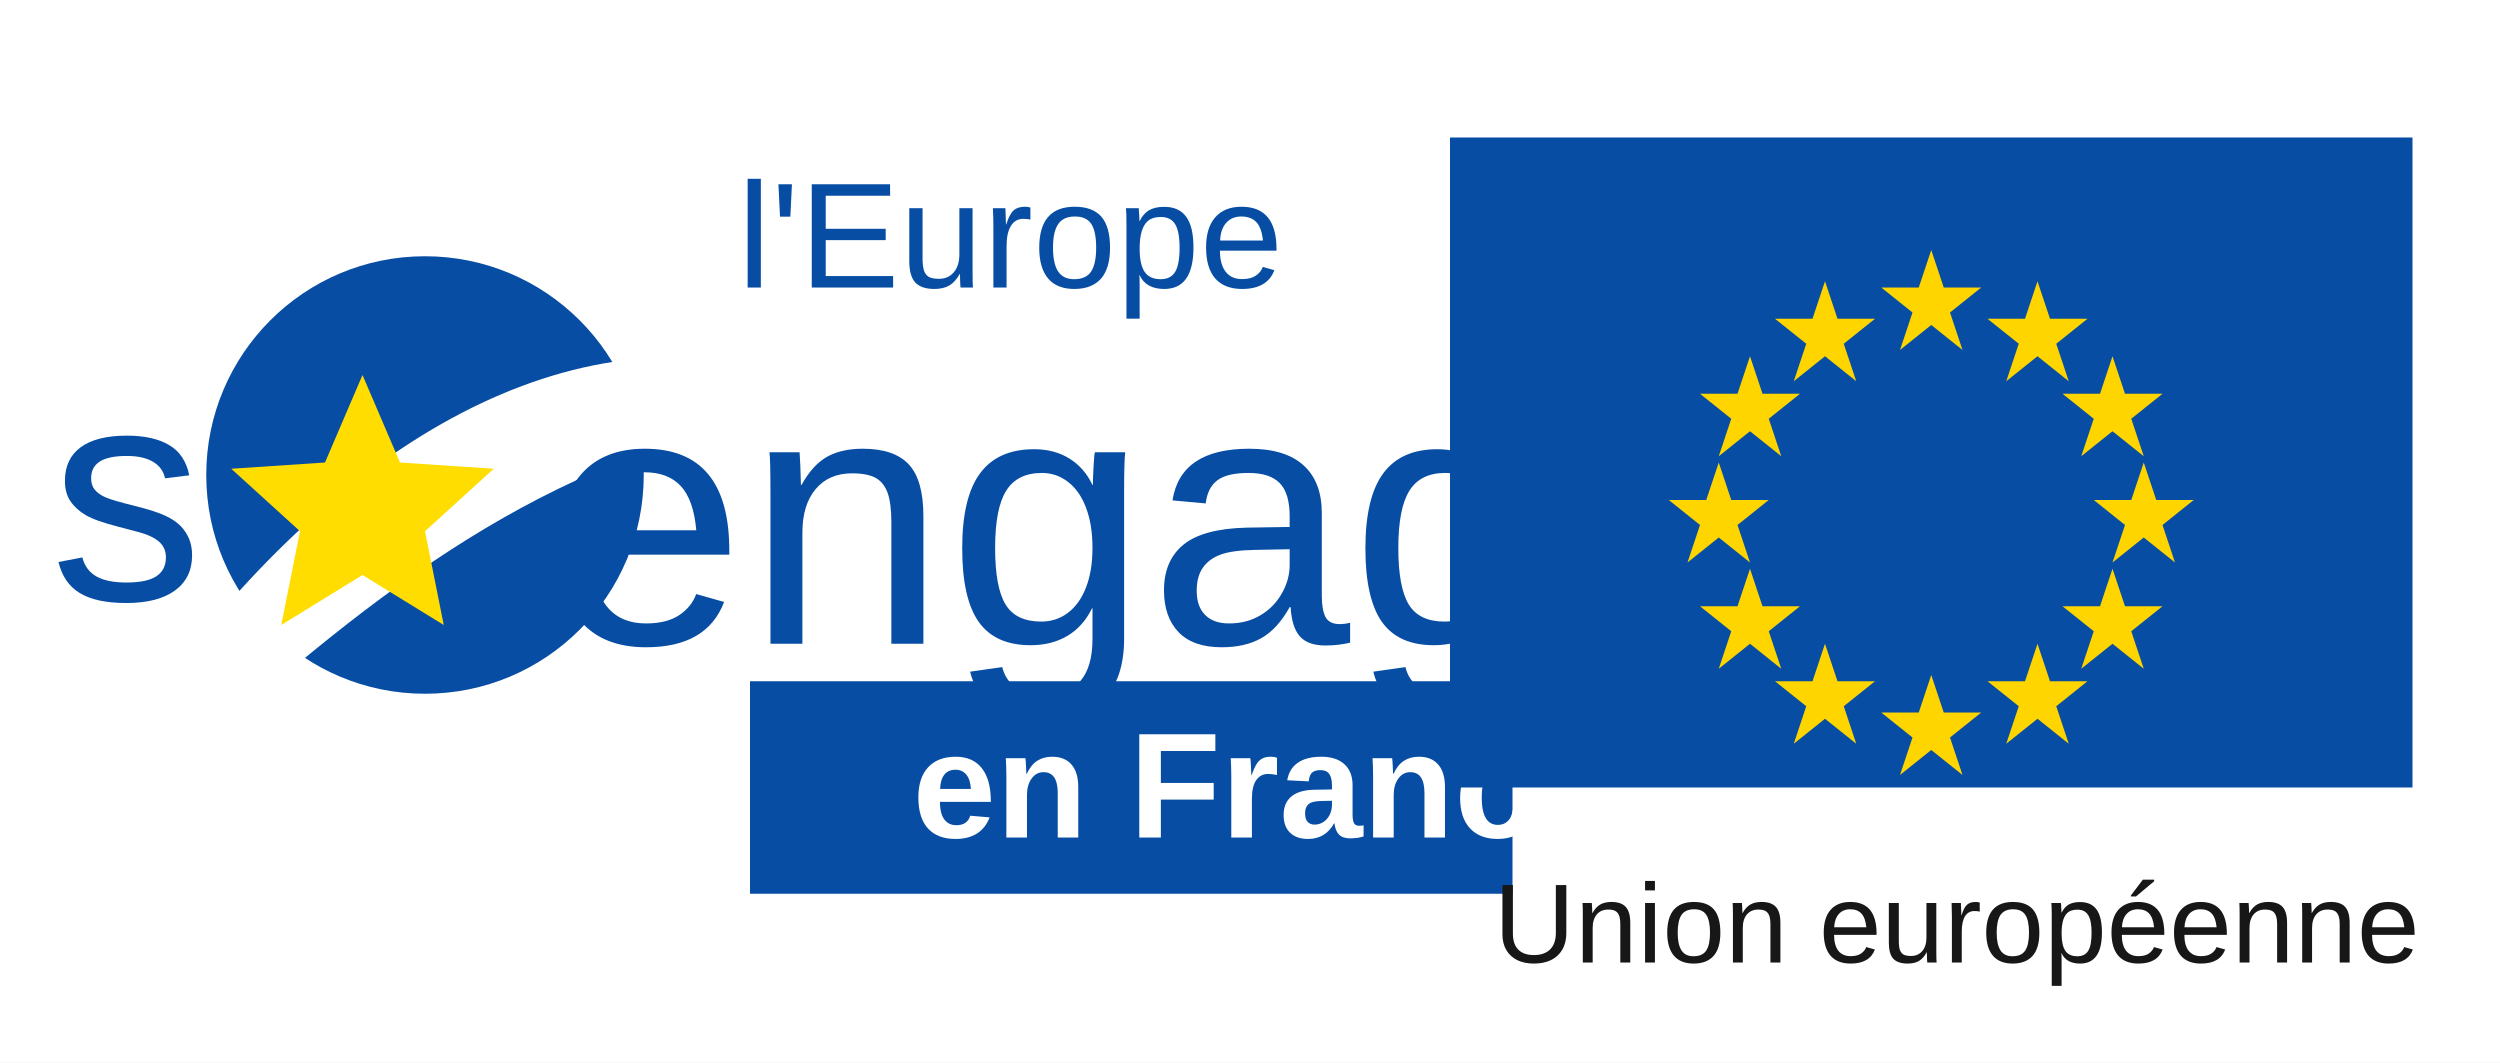
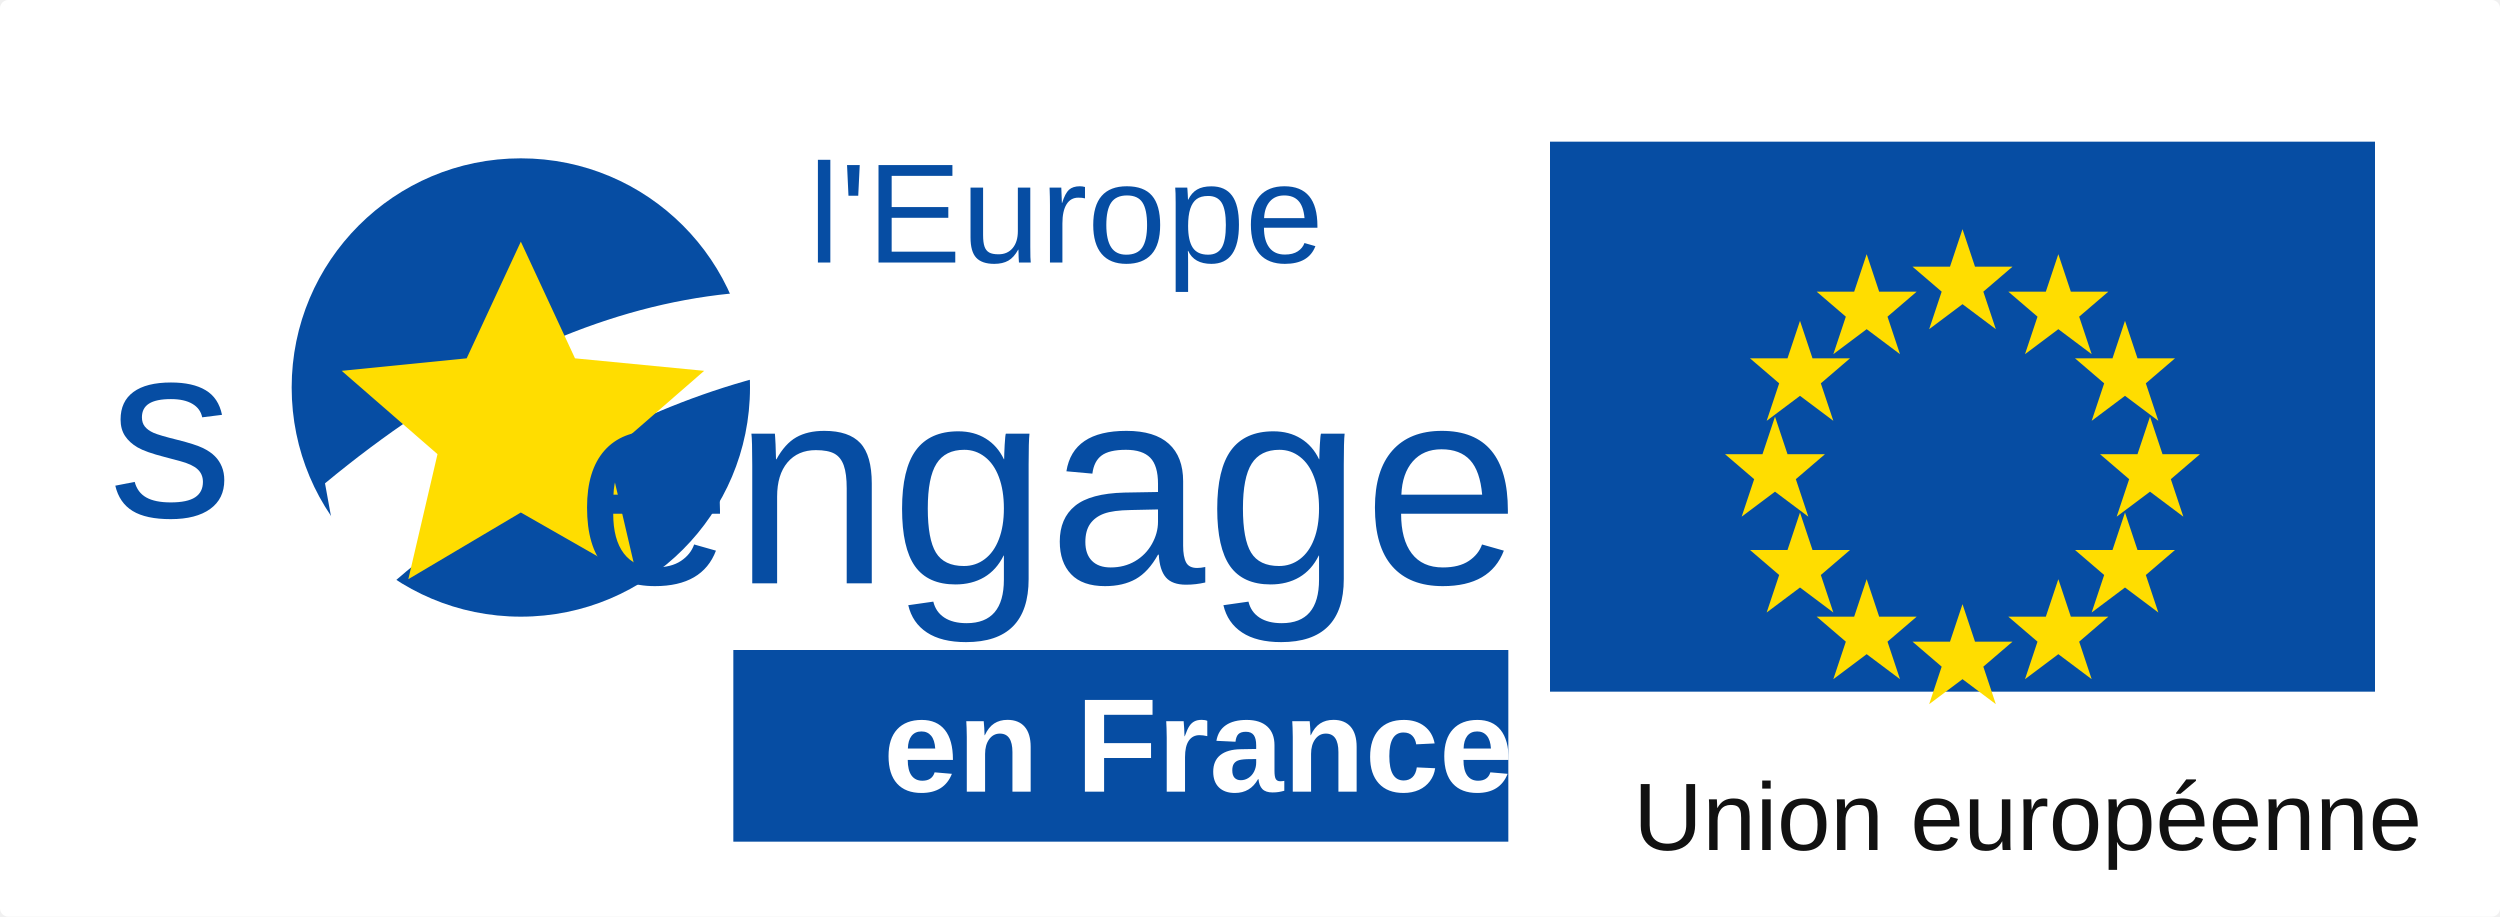
- <svg xmlns="http://www.w3.org/2000/svg" viewBox="0 0 400 170" role="img" aria-labelledby="title desc">
-   <rect width="400" height="170" fill="#fff" />
-   <g transform="translate(8 21)">
-     <text x="0" y="75" fill="#064da3" font-family="Arial, Helvetica, sans-serif" font-size="49" font-weight="400">s</text>
-     <g transform="translate(25 20)">
-       <circle cx="35" cy="35" r="35" fill="#064da3" />
-       <path d="M4 55c31-35 68-49 101-31C66 27 38 45 9 70Z" fill="#fff" />
-       <path d="M25 19 31 33 46 34 35 44 38 59 25 51 12 59 15 44 4 34 19 33Z" fill="#ffdd00" />
+ <svg xmlns="http://www.w3.org/2000/svg" viewBox="0 0 600 220" role="img" aria-labelledby="title desc">
+   <rect width="600" height="220" rx="2" fill="#fff" />
+   <g transform="translate(26 28)">
+     <text x="0" y="96" fill="#064da3" font-family="Arial, Helvetica, sans-serif" font-size="60" font-weight="400">s</text>
+     <g transform="translate(44 10)">
+       <circle cx="55" cy="55" r="55" fill="#064da3" />
+       <path d="M8 78c58-48 116-59 170-31C110 42 62 67 14 111Z" fill="#fff" />
+       <path d="M55 20 68 48 99 51 76 71 83 101 55 85 28 101 35 71 12 51 42 48Z" fill="#ffdd00" />
    </g>
-     <text x="110" y="25" fill="#064da3" font-family="Arial, Helvetica, sans-serif" font-size="24">l'Europe</text>
-     <text x="79" y="82" fill="#064da3" font-family="Arial, Helvetica, sans-serif" font-size="58" font-weight="400">engage</text>
-     <rect x="112" y="88" width="122" height="34" fill="#064da3" />
-     <text x="138" y="113" fill="#fff" font-family="Arial, Helvetica, sans-serif" font-size="24" font-weight="700">en France</text>
+     <text x="168" y="35" fill="#064da3" font-family="Arial, Helvetica, sans-serif" font-size="34" font-weight="400">l'Europe</text>
+     <text x="112" y="112" fill="#064da3" font-family="Arial, Helvetica, sans-serif" font-size="68" font-weight="400">engage</text>
+     <rect x="150" y="128" width="186" height="46" fill="#064da3" />
+     <text x="186" y="162" fill="#fff" font-family="Arial, Helvetica, sans-serif" font-size="32" font-weight="700">en France</text>
  </g>
-   <g transform="translate(232 22)">
-     <rect x="0" y="0" width="154" height="104" fill="#064da3" />
-     <g fill="#ffd500" transform="translate(77 52)">
-       <polygon points="0,-34 2,-28 8,-28 3,-24 5,-18 0,-22 -5,-18 -3,-24 -8,-28 -2,-28" />
-       <polygon points="17,-29 19,-23 25,-23 20,-19 22,-13 17,-17 12,-13 14,-19 9,-23 15,-23" />
-       <polygon points="29,-17 31,-11 37,-11 32,-7 34,-1 29,-5 24,-1 26,-7 21,-11 27,-11" />
-       <polygon points="34,0 36,6 42,6 37,10 39,16 34,12 29,16 31,10 26,6 32,6" />
-       <polygon points="29,17 31,23 37,23 32,27 34,33 29,29 24,33 26,27 21,23 27,23" />
-       <polygon points="17,29 19,35 25,35 20,39 22,45 17,41 12,45 14,39 9,35 15,35" />
-       <polygon points="0,34 2,40 8,40 3,44 5,50 0,46 -5,50 -3,44 -8,40 -2,40" />
-       <polygon points="-17,29 -15,35 -9,35 -14,39 -12,45 -17,41 -22,45 -20,39 -25,35 -19,35" />
-       <polygon points="-29,17 -27,23 -21,23 -26,27 -24,33 -29,29 -34,33 -32,27 -37,23 -31,23" />
-       <polygon points="-34,0 -32,6 -26,6 -31,10 -29,16 -34,12 -39,16 -37,10 -42,6 -36,6" />
-       <polygon points="-29,-17 -27,-11 -21,-11 -26,-7 -24,-1 -29,-5 -34,-1 -32,-7 -37,-11 -31,-11" />
-       <polygon points="-17,-29 -15,-23 -9,-23 -14,-19 -12,-13 -17,-17 -22,-13 -20,-19 -25,-23 -19,-23" />
+   <g transform="translate(372 34)">
+     <rect x="0" y="0" width="198" height="132" fill="#064da3" />
+     <g fill="#ffdd00" transform="translate(99 66)">
+       <polygon points="0,-45 3,-36 12,-36 5,-30 8,-21 0,-27 -8,-21 -5,-30 -12,-36 -3,-36" />
+       <polygon points="23,-39 26,-30 35,-30 28,-24 31,-15 23,-21 15,-15 18,-24 11,-30 20,-30" />
+       <polygon points="39,-23 42,-14 51,-14 44,-8 47,1 39,-5 31,1 34,-8 27,-14 36,-14" />
+       <polygon points="45,0 48,9 57,9 50,15 53,24 45,18 37,24 40,15 33,9 42,9" />
+       <polygon points="39,23 42,32 51,32 44,38 47,47 39,41 31,47 34,38 27,32 36,32" />
+       <polygon points="23,39 26,48 35,48 28,54 31,63 23,57 15,63 18,54 11,48 20,48" />
+       <polygon points="0,45 3,54 12,54 5,60 8,69 0,63 -8,69 -5,60 -12,54 -3,54" />
+       <polygon points="-23,39 -20,48 -11,48 -18,54 -15,63 -23,57 -31,63 -28,54 -35,48 -26,48" />
+       <polygon points="-39,23 -36,32 -27,32 -34,38 -31,47 -39,41 -47,47 -44,38 -51,32 -42,32" />
+       <polygon points="-45,0 -42,9 -33,9 -40,15 -37,24 -45,18 -53,24 -50,15 -57,9 -48,9" />
+       <polygon points="-39,-23 -36,-14 -27,-14 -34,-8 -31,1 -39,-5 -47,1 -44,-8 -51,-14 -42,-14" />
+       <polygon points="-23,-39 -20,-30 -11,-30 -18,-24 -15,-15 -23,-21 -31,-15 -28,-24 -35,-30 -26,-30" />
    </g>
-     <text x="7" y="132" fill="#171717" font-family="Arial, Helvetica, sans-serif" font-size="18">Union européenne</text>
+     <text x="20" y="170" fill="#111" font-family="Arial, Helvetica, sans-serif" font-size="23" font-weight="400">Union européenne</text>
  </g>
</svg>
